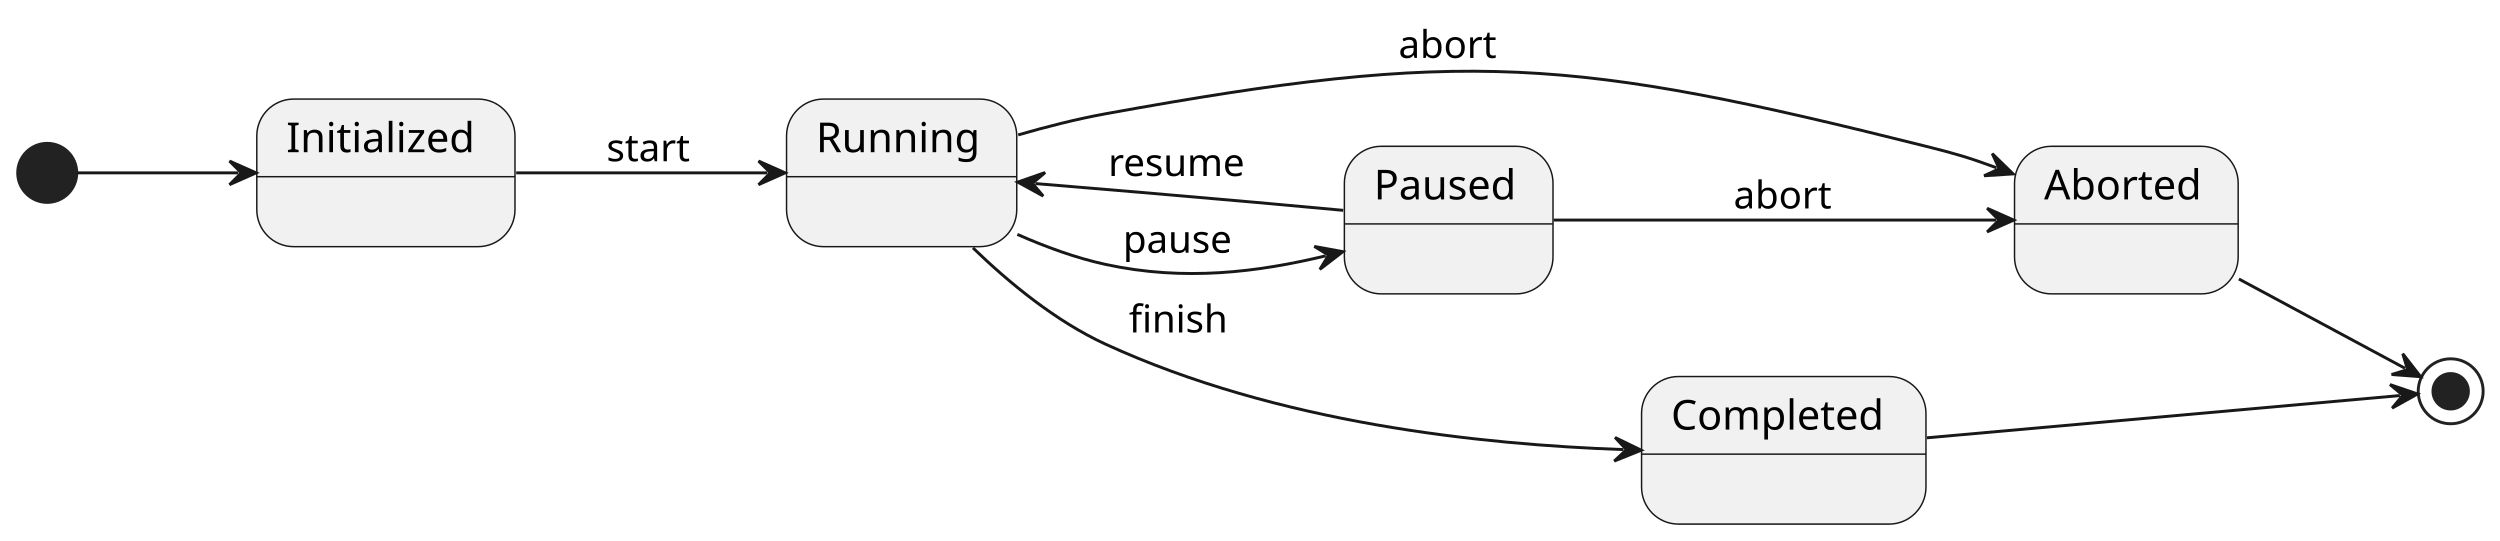
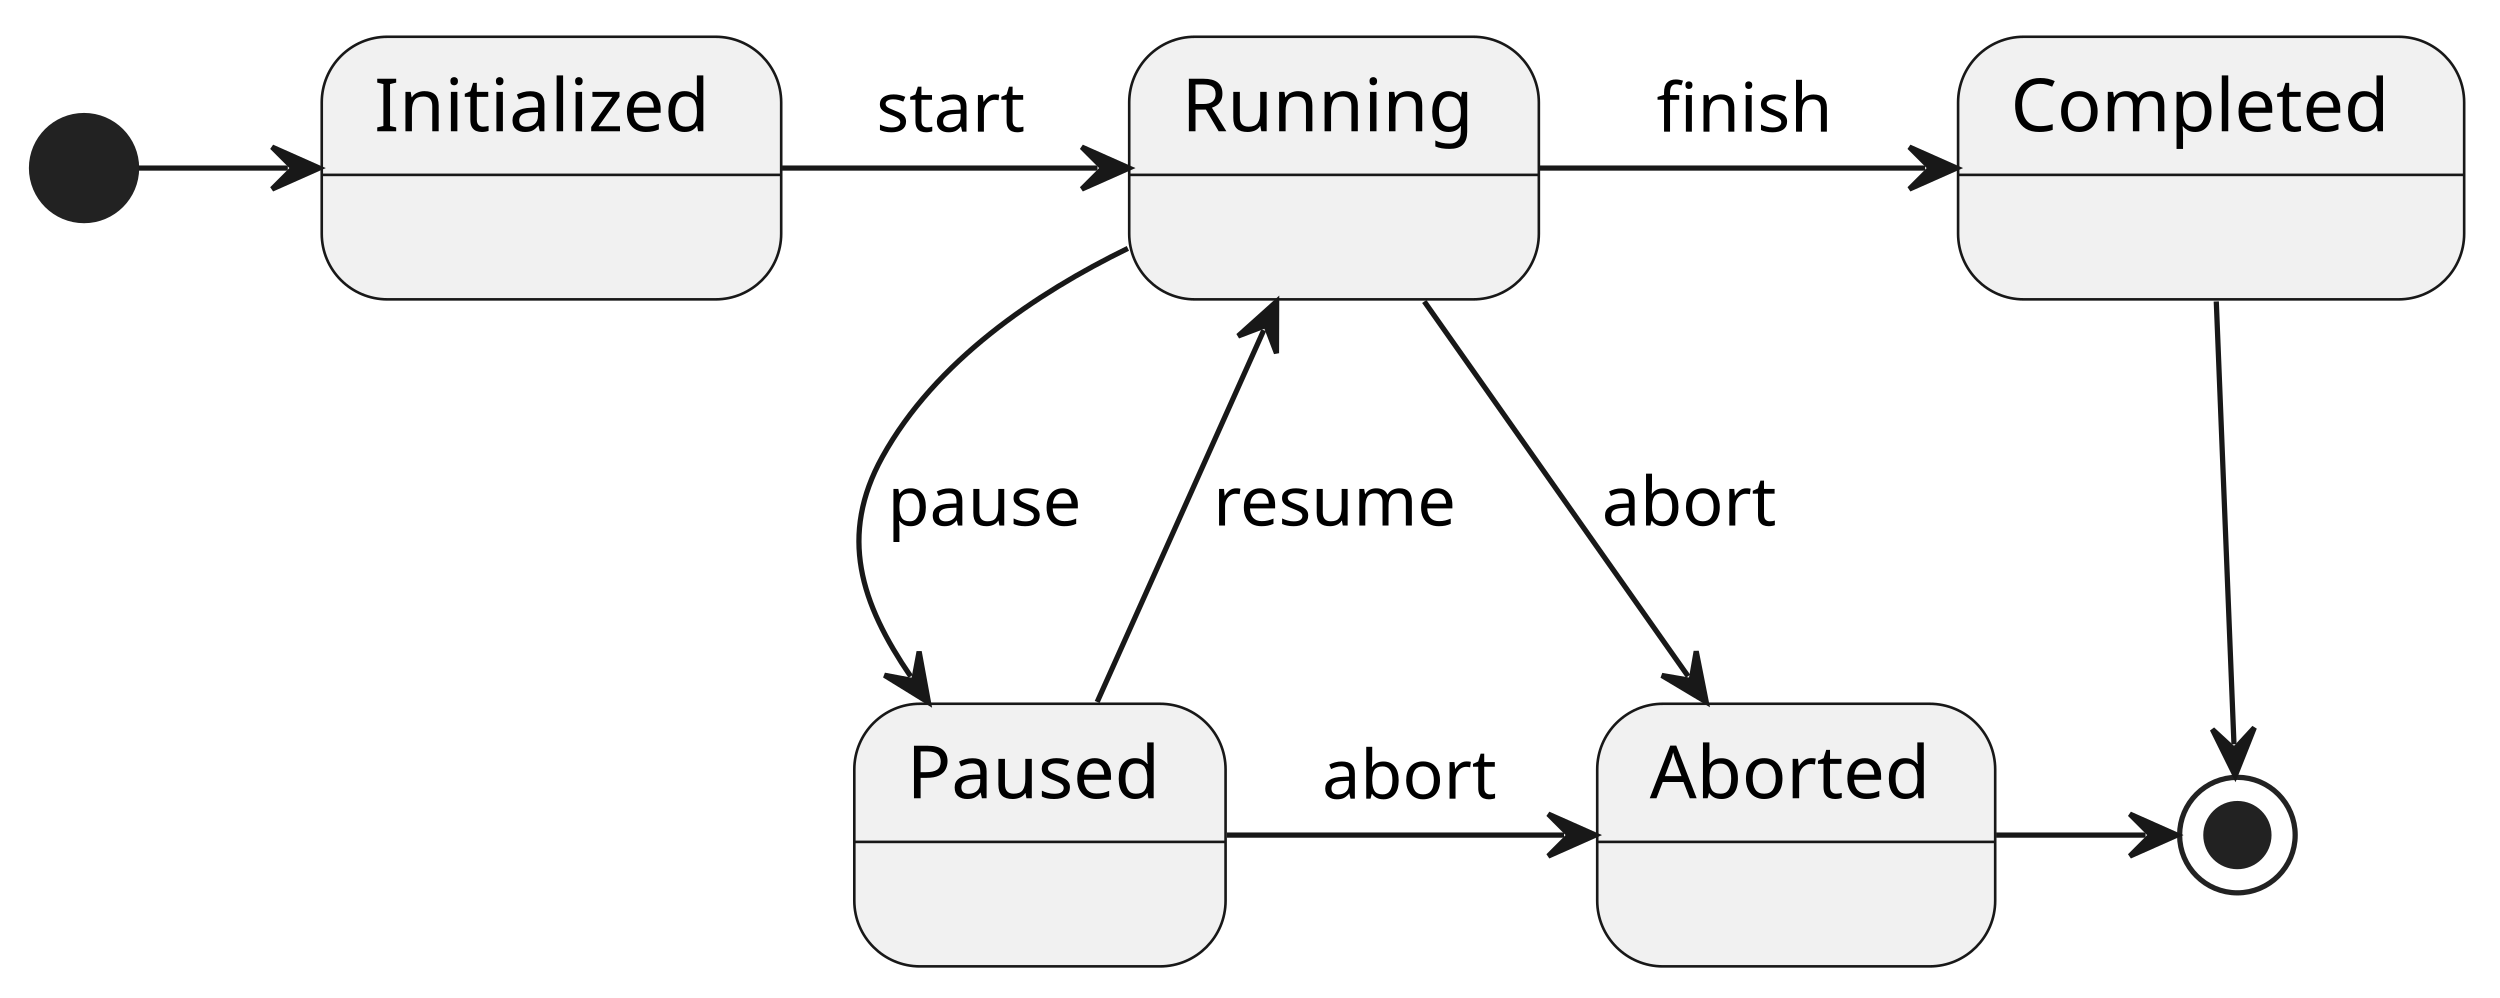
- <svg xmlns="http://www.w3.org/2000/svg" contentStyleType="text/css" data-diagram-type="STATE" height="183px" preserveAspectRatio="none" style="width:847px;height:183px;background:#FFFFFF;" version="1.1" viewBox="0 0 847 183" width="847px" zoomAndPan="magnify">
+ <svg xmlns="http://www.w3.org/2000/svg" contentStyleType="text/css" data-diagram-type="STATE" height="190px" preserveAspectRatio="none" style="width:476px;height:190px;background:#FFFFFF;" version="1.1" viewBox="0 0 476 190" width="476px" zoomAndPan="magnify">
  <defs />
  <g>
-     <ellipse cx="16" cy="58.566" fill="#222222" rx="10" ry="10" style="stroke:#222222;stroke-width:1;" />
+     <ellipse cx="16" cy="32" fill="#222222" rx="10" ry="10" style="stroke:#222222;stroke-width:1;" />
    <g id="Initialized">
-       <rect fill="#F1F1F1" height="50" rx="12.5" ry="12.5" style="stroke:#181818;stroke-width:0.5;" width="87.478" x="87" y="33.566" />
-       <line style="stroke:#181818;stroke-width:0.5;" x1="87" x2="174.477" y1="59.863" y2="59.863" />
-       <text fill="#000000" font-family="sans-serif" font-size="14" lengthAdjust="spacing" textLength="67.478" x="97" y="51.561">Initialized</text>
+       <rect fill="#F1F1F1" height="50" rx="12.5" ry="12.5" style="stroke:#181818;stroke-width:0.5;" width="87.478" x="61.26" y="7" />
+       <line style="stroke:#181818;stroke-width:0.5;" x1="61.26" x2="148.738" y1="33.297" y2="33.297" />
+       <text fill="#000000" font-family="sans-serif" font-size="14" lengthAdjust="spacing" textLength="67.478" x="71.26" y="24.995">Initialized</text>
    </g>
    <g id="Running">
-       <rect fill="#F1F1F1" height="50" rx="12.5" ry="12.5" style="stroke:#181818;stroke-width:0.5;" width="77.996" x="266.48" y="33.566" />
-       <line style="stroke:#181818;stroke-width:0.5;" x1="266.48" x2="344.476" y1="59.863" y2="59.863" />
-       <text fill="#000000" font-family="sans-serif" font-size="14" lengthAdjust="spacing" textLength="57.996" x="276.48" y="51.561">Running</text>
+       <rect fill="#F1F1F1" height="50" rx="12.5" ry="12.5" style="stroke:#181818;stroke-width:0.5;" width="77.996" x="215" y="7" />
+       <line style="stroke:#181818;stroke-width:0.5;" x1="215" x2="292.996" y1="33.297" y2="33.297" />
+       <text fill="#000000" font-family="sans-serif" font-size="14" lengthAdjust="spacing" textLength="57.996" x="225" y="24.995">Running</text>
    </g>
    <g id="Paused">
-       <rect fill="#F1F1F1" height="50" rx="12.5" ry="12.5" style="stroke:#181818;stroke-width:0.5;" width="70.689" x="455.47" y="49.566" />
-       <line style="stroke:#181818;stroke-width:0.5;" x1="455.47" x2="526.159" y1="75.863" y2="75.863" />
-       <text fill="#000000" font-family="sans-serif" font-size="14" lengthAdjust="spacing" textLength="50.688" x="465.47" y="67.561">Paused</text>
+       <rect fill="#F1F1F1" height="50" rx="12.5" ry="12.5" style="stroke:#181818;stroke-width:0.5;" width="70.689" x="162.66" y="134" />
+       <line style="stroke:#181818;stroke-width:0.5;" x1="162.66" x2="233.349" y1="160.297" y2="160.297" />
+       <text fill="#000000" font-family="sans-serif" font-size="14" lengthAdjust="spacing" textLength="50.688" x="172.66" y="151.995">Paused</text>
    </g>
    <g id="Completed">
-       <rect fill="#F1F1F1" height="50" rx="12.5" ry="12.5" style="stroke:#181818;stroke-width:0.5;" width="96.357" x="556.16" y="127.566" />
-       <line style="stroke:#181818;stroke-width:0.5;" x1="556.16" x2="652.517" y1="153.863" y2="153.863" />
-       <text fill="#000000" font-family="sans-serif" font-size="14" lengthAdjust="spacing" textLength="76.357" x="566.16" y="145.561">Completed</text>
+       <rect fill="#F1F1F1" height="50" rx="12.5" ry="12.5" style="stroke:#181818;stroke-width:0.5;" width="96.357" x="372.82" y="7" />
+       <line style="stroke:#181818;stroke-width:0.5;" x1="372.82" x2="469.177" y1="33.297" y2="33.297" />
+       <text fill="#000000" font-family="sans-serif" font-size="14" lengthAdjust="spacing" textLength="76.357" x="382.82" y="24.995">Completed</text>
    </g>
-     <ellipse cx="830.29" cy="132.566" fill="none" rx="11" ry="11" style="stroke:#222222;stroke-width:1;" />
-     <ellipse cx="830.29" cy="132.566" fill="#222222" rx="6" ry="6" style="stroke:#222222;stroke-width:1;" />
+     <ellipse cx="426" cy="159" fill="none" rx="11" ry="11" style="stroke:#222222;stroke-width:1;" />
+     <ellipse cx="426" cy="159" fill="#222222" rx="6" ry="6" style="stroke:#222222;stroke-width:1;" />
    <g id="Aborted">
-       <rect fill="#F1F1F1" height="50" rx="12.5" ry="12.5" style="stroke:#181818;stroke-width:0.5;" width="75.774" x="682.52" y="49.566" />
-       <line style="stroke:#181818;stroke-width:0.5;" x1="682.52" x2="758.294" y1="75.863" y2="75.863" />
-       <text fill="#000000" font-family="sans-serif" font-size="14" lengthAdjust="spacing" textLength="55.774" x="692.52" y="67.561">Aborted</text>
+       <rect fill="#F1F1F1" height="50" rx="12.5" ry="12.5" style="stroke:#181818;stroke-width:0.5;" width="75.774" x="304.11" y="134" />
+       <line style="stroke:#181818;stroke-width:0.5;" x1="304.11" x2="379.884" y1="160.297" y2="160.297" />
+       <text fill="#000000" font-family="sans-serif" font-size="14" lengthAdjust="spacing" textLength="55.774" x="314.11" y="151.995">Aborted</text>
    </g>
-     <g class="link" data-entity-1=".start." data-entity-2="Initialized" data-source-line="2" data-uid="lnk4" id="link_.start._Initialized">
-       <path d="M26.23,58.566 C39.43,58.566 58.56,58.566 80.76,58.566" fill="none" id="*start*-to-Initialized" style="stroke:#181818;stroke-width:1;" />
-       <polygon fill="#181818" points="86.76,58.566,77.76,54.566,81.76,58.566,77.76,62.566,86.76,58.566" style="stroke:#181818;stroke-width:1;" />
+     <g class="link" data-entity-1=".start." data-entity-2="Initialized" data-source-line="1" data-uid="lnk4" id="link_.start._Initialized">
+       <path d="M26.43,32 C37.89,32 43.35,32 54.8,32" fill="none" id="*start*-to-Initialized" style="stroke:#181818;stroke-width:1;" />
+       <polygon fill="#181818" points="60.8,32,51.8,28,55.8,32,51.8,36,60.8,32" style="stroke:#181818;stroke-width:1;" />
    </g>
-     <g class="link" data-entity-1="Initialized" data-entity-2="Running" data-source-line="3" data-uid="lnk6" id="link_Initialized_Running">
-       <path d="M174.88,58.566 C202.86,58.566 233,58.566 260,58.566" fill="none" id="Initialized-to-Running" style="stroke:#181818;stroke-width:1;" />
-       <polygon fill="#181818" points="266,58.566,257,54.566,261,58.566,257,62.566,266,58.566" style="stroke:#181818;stroke-width:1;" />
-       <text fill="#000000" font-family="sans-serif" font-size="13" lengthAdjust="spacing" textLength="30.278" x="205.48" y="54.633">start</text>
+     <g class="link" data-entity-1="Initialized" data-entity-2="Running" data-source-line="2" data-uid="lnk6" id="link_Initialized_Running">
+       <path d="M148.9,32 C169.84,32 188.7,32 208.97,32" fill="none" id="Initialized-to-Running" style="stroke:#181818;stroke-width:1;" />
+       <polygon fill="#181818" points="214.97,32,205.97,28,209.97,32,205.97,36,214.97,32" style="stroke:#181818;stroke-width:1;" />
+       <text fill="#000000" font-family="sans-serif" font-size="13" lengthAdjust="spacing" textLength="30.278" x="166.87" y="25.067">start</text>
    </g>
-     <g class="link" data-entity-1="Running" data-entity-2="Paused" data-source-line="4" data-uid="lnk8" id="link_Running_Paused">
-       <path d="M344.68,79.416 C354.15,83.606 364.46,87.386 374.47,89.566 C401.21,95.376 426.128,92.235 449.148,86.675" fill="none" id="Running-to-Paused" style="stroke:#181818;stroke-width:1;" />
-       <polygon fill="#181818" points="454.98,85.266,445.292,83.491,450.12,86.44,447.171,91.267,454.98,85.266" style="stroke:#181818;stroke-width:1;" />
-       <text fill="#000000" font-family="sans-serif" font-size="13" lengthAdjust="spacing" textLength="39.228" x="380.47" y="85.633">pause</text>
+     <g class="link" data-entity-1="Running" data-entity-2="Paused" data-source-line="3" data-uid="lnk8" id="link_Running_Paused">
+       <path d="M214.75,47.29 C197.12,55.9 178.07,68.79 168,87 C159.71,101.99 163.824,114.787 173.394,128.787" fill="none" id="Running-to-Paused" style="stroke:#181818;stroke-width:1;" />
+       <polygon fill="#181818" points="176.78,133.74,175.003,124.053,173.958,129.612,168.399,128.567,176.78,133.74" style="stroke:#181818;stroke-width:1;" />
+       <text fill="#000000" font-family="sans-serif" font-size="13" lengthAdjust="spacing" textLength="39.228" x="169" y="100.067">pause</text>
    </g>
-     <g class="link" data-entity-1="Paused" data-entity-2="Running" data-source-line="9" data-uid="lnk16" id="link_Paused_Running">
-       <path d="M455.09,71.266 C445.5,70.376 435.08,69.416 425.47,68.566 C398.52,66.176 374.11,64.121 350.78,62.191" fill="none" id="Paused-to-Running" style="stroke:#181818;stroke-width:1;" />
-       <polygon fill="#181818" points="344.8,61.696,353.44,66.424,349.783,62.108,354.099,58.452,344.8,61.696" style="stroke:#181818;stroke-width:1;" />
-       <text fill="#000000" font-family="sans-serif" font-size="13" lengthAdjust="spacing" textLength="49.017" x="375.47" y="59.633">resume</text>
+     <g class="link" data-entity-1="Running" data-entity-2="Paused" data-source-line="8" data-uid="lnk17" id="link_Running_Paused">
+       <path d="M240.616,62.875 C230.746,84.895 218.76,111.66 208.9,133.66" fill="none" id="Running-backto-Paused" style="stroke:#181818;stroke-width:1;" />
+       <polygon fill="#181818" points="243.07,57.4,235.739,63.977,241.025,61.963,243.039,67.249,243.07,57.4" style="stroke:#181818;stroke-width:1;" />
+       <text fill="#000000" font-family="sans-serif" font-size="13" lengthAdjust="spacing" textLength="49.017" x="231" y="100.067">resume</text>
    </g>
-     <g class="link" data-entity-1="Running" data-entity-2="Completed" data-source-line="5" data-uid="lnk10" id="link_Running_Completed">
-       <path d="M329.64,83.986 C341.83,95.776 357.7,108.846 374.47,116.566 C433.12,143.546 502.194,150.634 550.044,152.324" fill="none" id="Running-to-Completed" style="stroke:#181818;stroke-width:1;" />
-       <polygon fill="#181818" points="556.04,152.536,547.187,148.221,551.043,152.359,546.904,156.216,556.04,152.536" style="stroke:#181818;stroke-width:1;" />
-       <text fill="#000000" font-family="sans-serif" font-size="13" lengthAdjust="spacing" textLength="35.052" x="382.47" y="112.633">finish</text>
+     <g class="link" data-entity-1="Running" data-entity-2="Completed" data-source-line="4" data-uid="lnk10" id="link_Running_Completed">
+       <path d="M293.15,32 C316.87,32 341.31,32 366.54,32" fill="none" id="Running-to-Completed" style="stroke:#181818;stroke-width:1;" />
+       <polygon fill="#181818" points="372.54,32,363.54,28,367.54,32,363.54,36,372.54,32" style="stroke:#181818;stroke-width:1;" />
+       <text fill="#000000" font-family="sans-serif" font-size="13" lengthAdjust="spacing" textLength="35.052" x="315.41" y="25.067">finish</text>
    </g>
-     <g class="link" data-entity-1="Completed" data-entity-2=".end." data-source-line="6" data-uid="lnk12" id="link_Completed_.end.">
-       <path d="M652.84,148.326 C706.51,143.536 784.184,136.601 813.084,134.012" fill="none" id="Completed-to-*end*" style="stroke:#181818;stroke-width:1;" />
-       <polygon fill="#181818" points="819.06,133.476,809.739,130.295,814.08,133.922,810.453,138.263,819.06,133.476" style="stroke:#181818;stroke-width:1;" />
+     <g class="link" data-entity-1="Completed" data-entity-2=".end." data-source-line="5" data-uid="lnk12" id="link_Completed_.end.">
+       <path d="M421.98,57.4 C423.07,84.82 424.559,122.085 425.349,141.705" fill="none" id="Completed-to-*end*" style="stroke:#181818;stroke-width:1;" />
+       <polygon fill="#181818" points="425.59,147.7,429.225,138.546,425.389,142.704,421.231,138.868,425.59,147.7" style="stroke:#181818;stroke-width:1;" />
    </g>
-     <g class="link" data-entity-1="Paused" data-entity-2="Aborted" data-source-line="7" data-uid="lnk14" id="link_Paused_Aborted">
-       <path d="M526.38,74.566 C568.41,74.566 633.07,74.566 676.24,74.566" fill="none" id="Paused-to-Aborted" style="stroke:#181818;stroke-width:1;" />
-       <polygon fill="#181818" points="682.24,74.566,673.24,70.566,677.24,74.566,673.24,78.566,682.24,74.566" style="stroke:#181818;stroke-width:1;" />
-       <text fill="#000000" font-family="sans-serif" font-size="13" lengthAdjust="spacing" textLength="34.614" x="587.34" y="70.633">abort</text>
+     <g class="link" data-entity-1="Paused" data-entity-2="Aborted" data-source-line="6" data-uid="lnk14" id="link_Paused_Aborted">
+       <path d="M233.6,159 C254.92,159 276.02,159 297.79,159" fill="none" id="Paused-to-Aborted" style="stroke:#181818;stroke-width:1;" />
+       <polygon fill="#181818" points="303.79,159,294.79,155,298.79,159,294.79,163,303.79,159" style="stroke:#181818;stroke-width:1;" />
+       <text fill="#000000" font-family="sans-serif" font-size="13" lengthAdjust="spacing" textLength="34.614" x="251.73" y="152.067">abort</text>
    </g>
-     <g class="link" data-entity-1="Running" data-entity-2="Aborted" data-source-line="8" data-uid="lnk15" id="link_Running_Aborted">
-       <path d="M344.97,45.706 C354.52,42.946 364.79,40.326 374.47,38.566 C496.15,16.426 532.56,19.486 652.52,49.566 C662.26,52.006 666.902,53.327 676.402,56.837" fill="none" id="Running-to-Aborted" style="stroke:#181818;stroke-width:1;" />
-       <polygon fill="#181818" points="682.03,58.916,674.974,52.045,677.34,57.183,672.202,59.549,682.03,58.916" style="stroke:#181818;stroke-width:1;" />
-       <text fill="#000000" font-family="sans-serif" font-size="13" lengthAdjust="spacing" textLength="34.614" x="473.82" y="19.633">abort</text>
+     <g class="link" data-entity-1="Running" data-entity-2="Aborted" data-source-line="7" data-uid="lnk15" id="link_Running_Aborted">
+       <path d="M271.18,57.4 C286.68,79.42 305.914,106.755 321.414,128.755" fill="none" id="Running-to-Aborted" style="stroke:#181818;stroke-width:1;" />
+       <polygon fill="#181818" points="324.87,133.66,322.956,123.999,321.99,129.573,316.416,128.607,324.87,133.66" style="stroke:#181818;stroke-width:1;" />
+       <text fill="#000000" font-family="sans-serif" font-size="13" lengthAdjust="spacing" textLength="34.614" x="305" y="100.067">abort</text>
    </g>
-     <g class="link" data-entity-1="Aborted" data-entity-2=".end." data-source-line="10" data-uid="lnk17" id="link_Aborted_.end.">
-       <path d="M758.54,94.526 C780.48,106.326 801.265,117.495 814.805,124.775" fill="none" id="Aborted-to-*end*" style="stroke:#181818;stroke-width:1;" />
-       <polygon fill="#181818" points="820.09,127.616,814.057,119.831,815.686,125.248,810.269,126.877,820.09,127.616" style="stroke:#181818;stroke-width:1;" />
+     <g class="link" data-entity-1="Aborted" data-entity-2=".end." data-source-line="9" data-uid="lnk18" id="link_Aborted_.end.">
+       <path d="M380.06,159 C391.55,159 397.03,159 408.52,159" fill="none" id="Aborted-to-*end*" style="stroke:#181818;stroke-width:1;" />
+       <polygon fill="#181818" points="414.52,159,405.52,155,409.52,159,405.52,163,414.52,159" style="stroke:#181818;stroke-width:1;" />
    </g>
  </g>
</svg>
